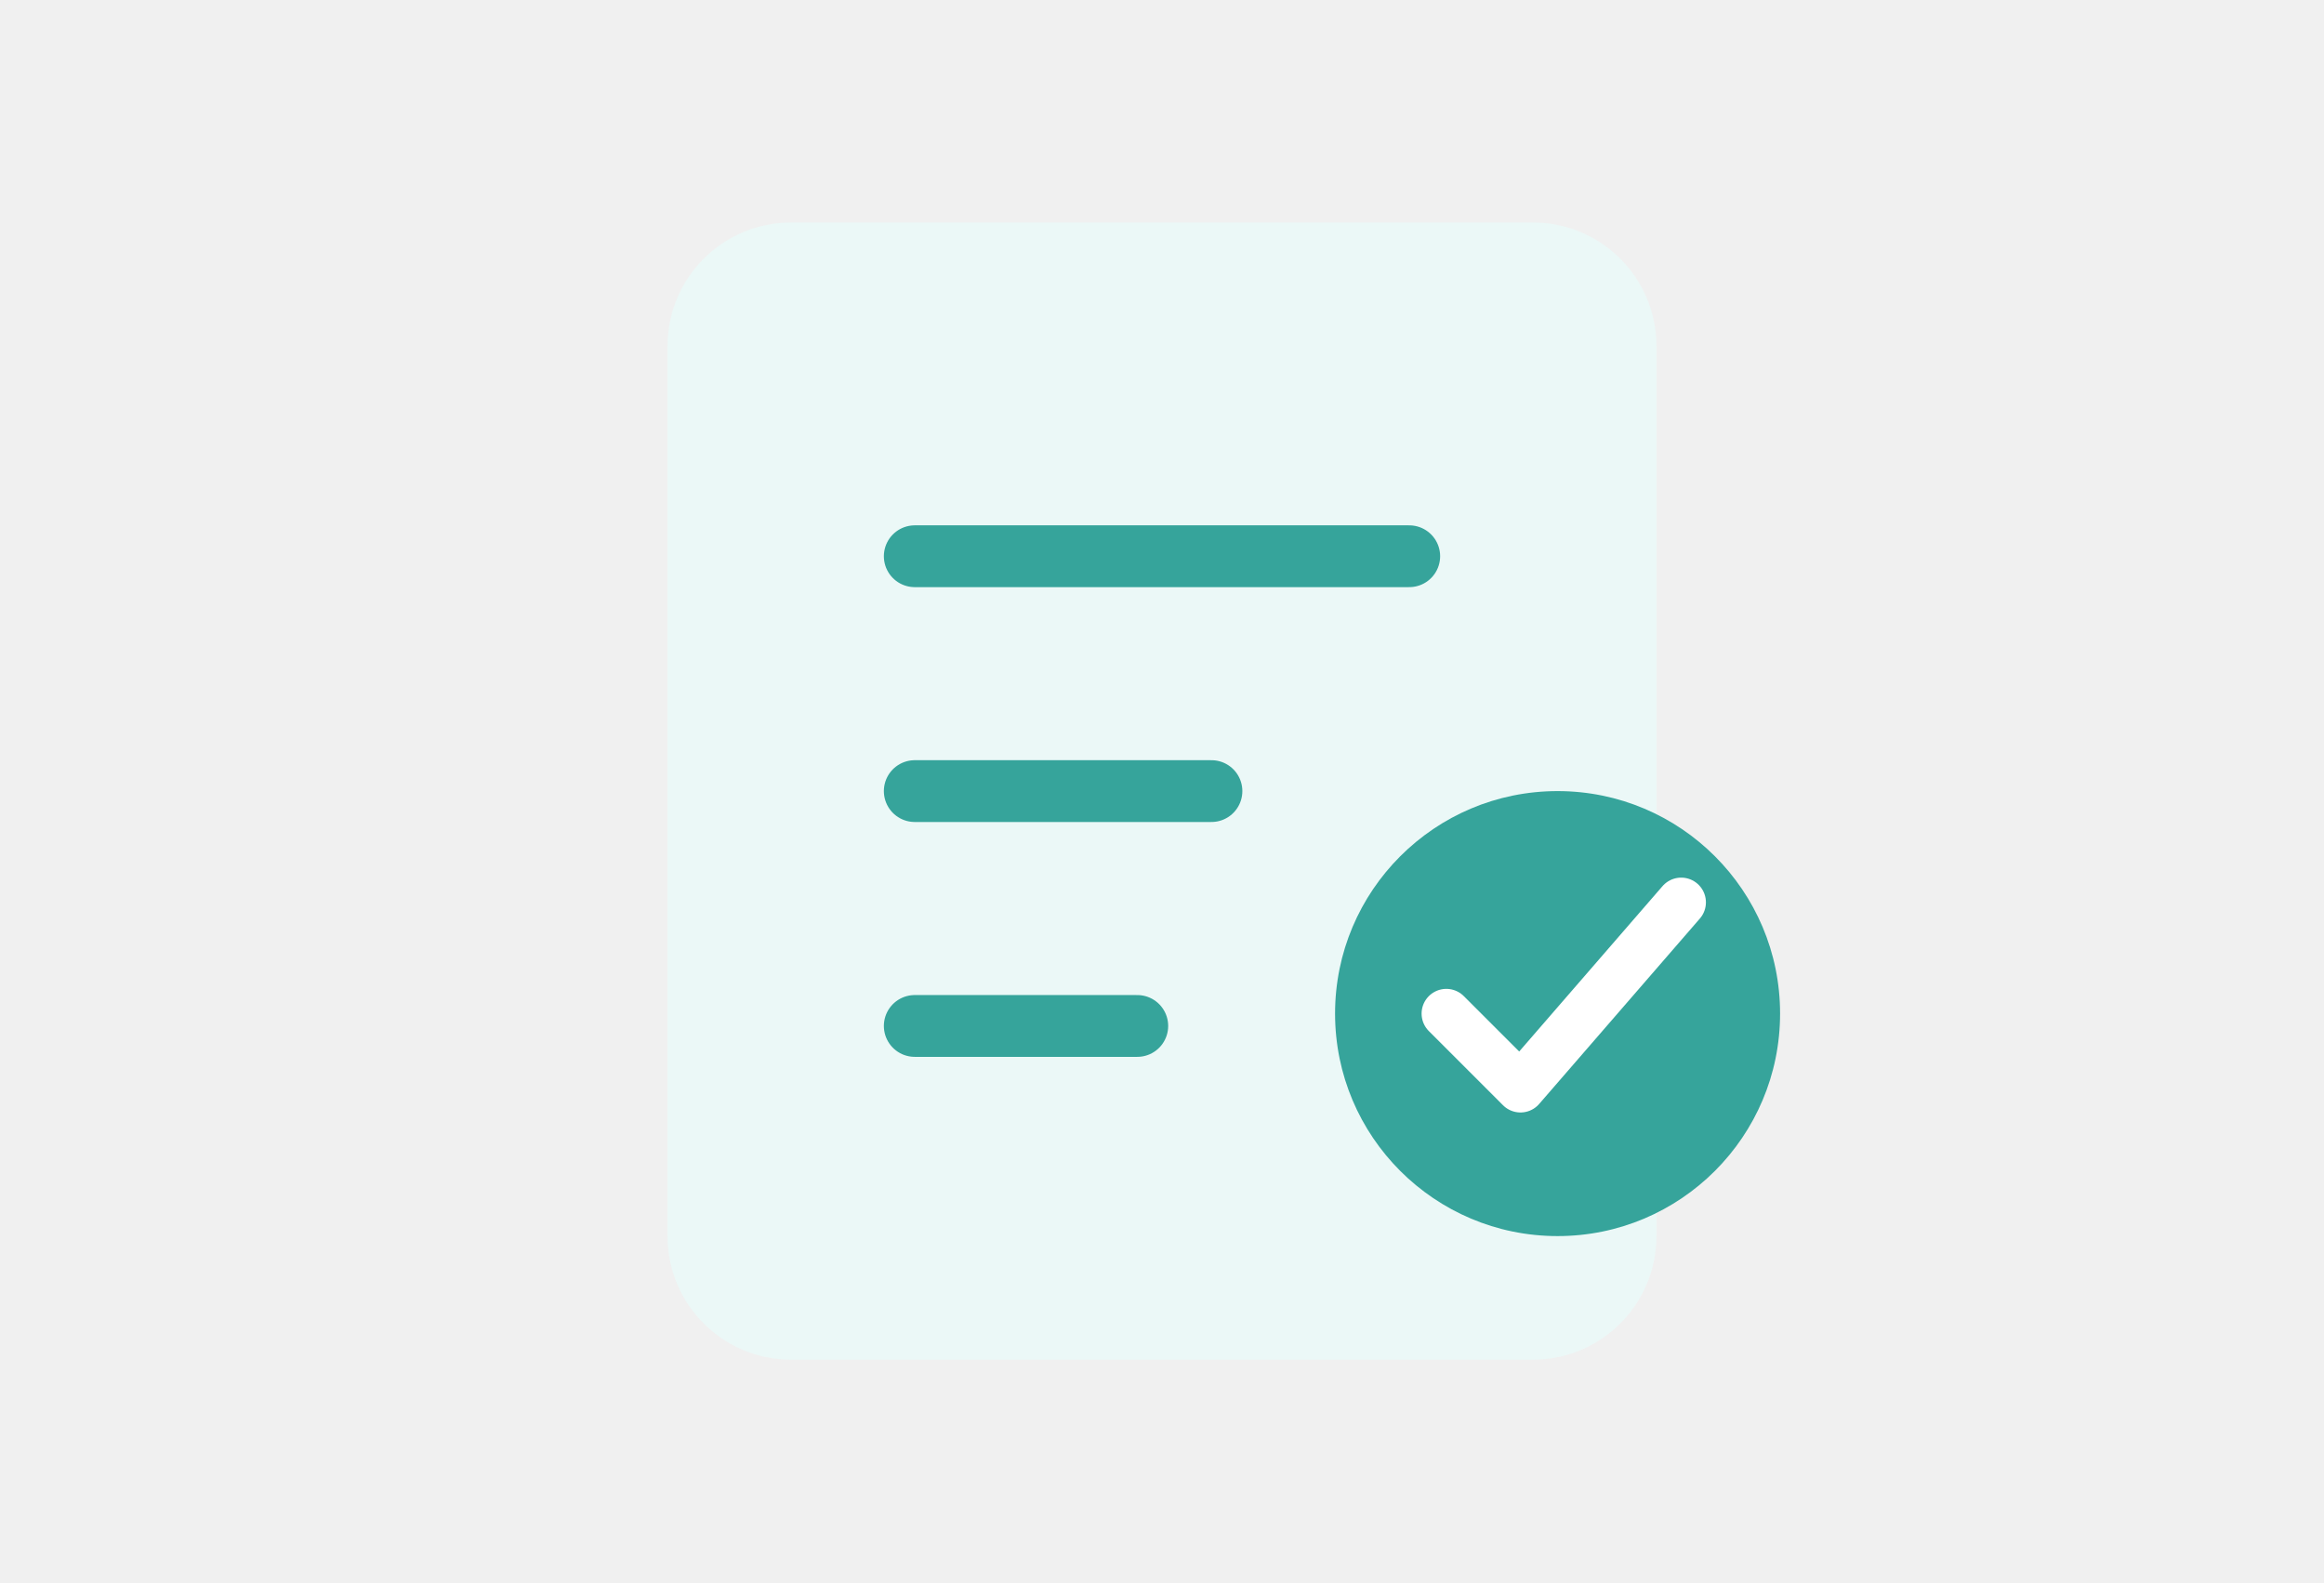
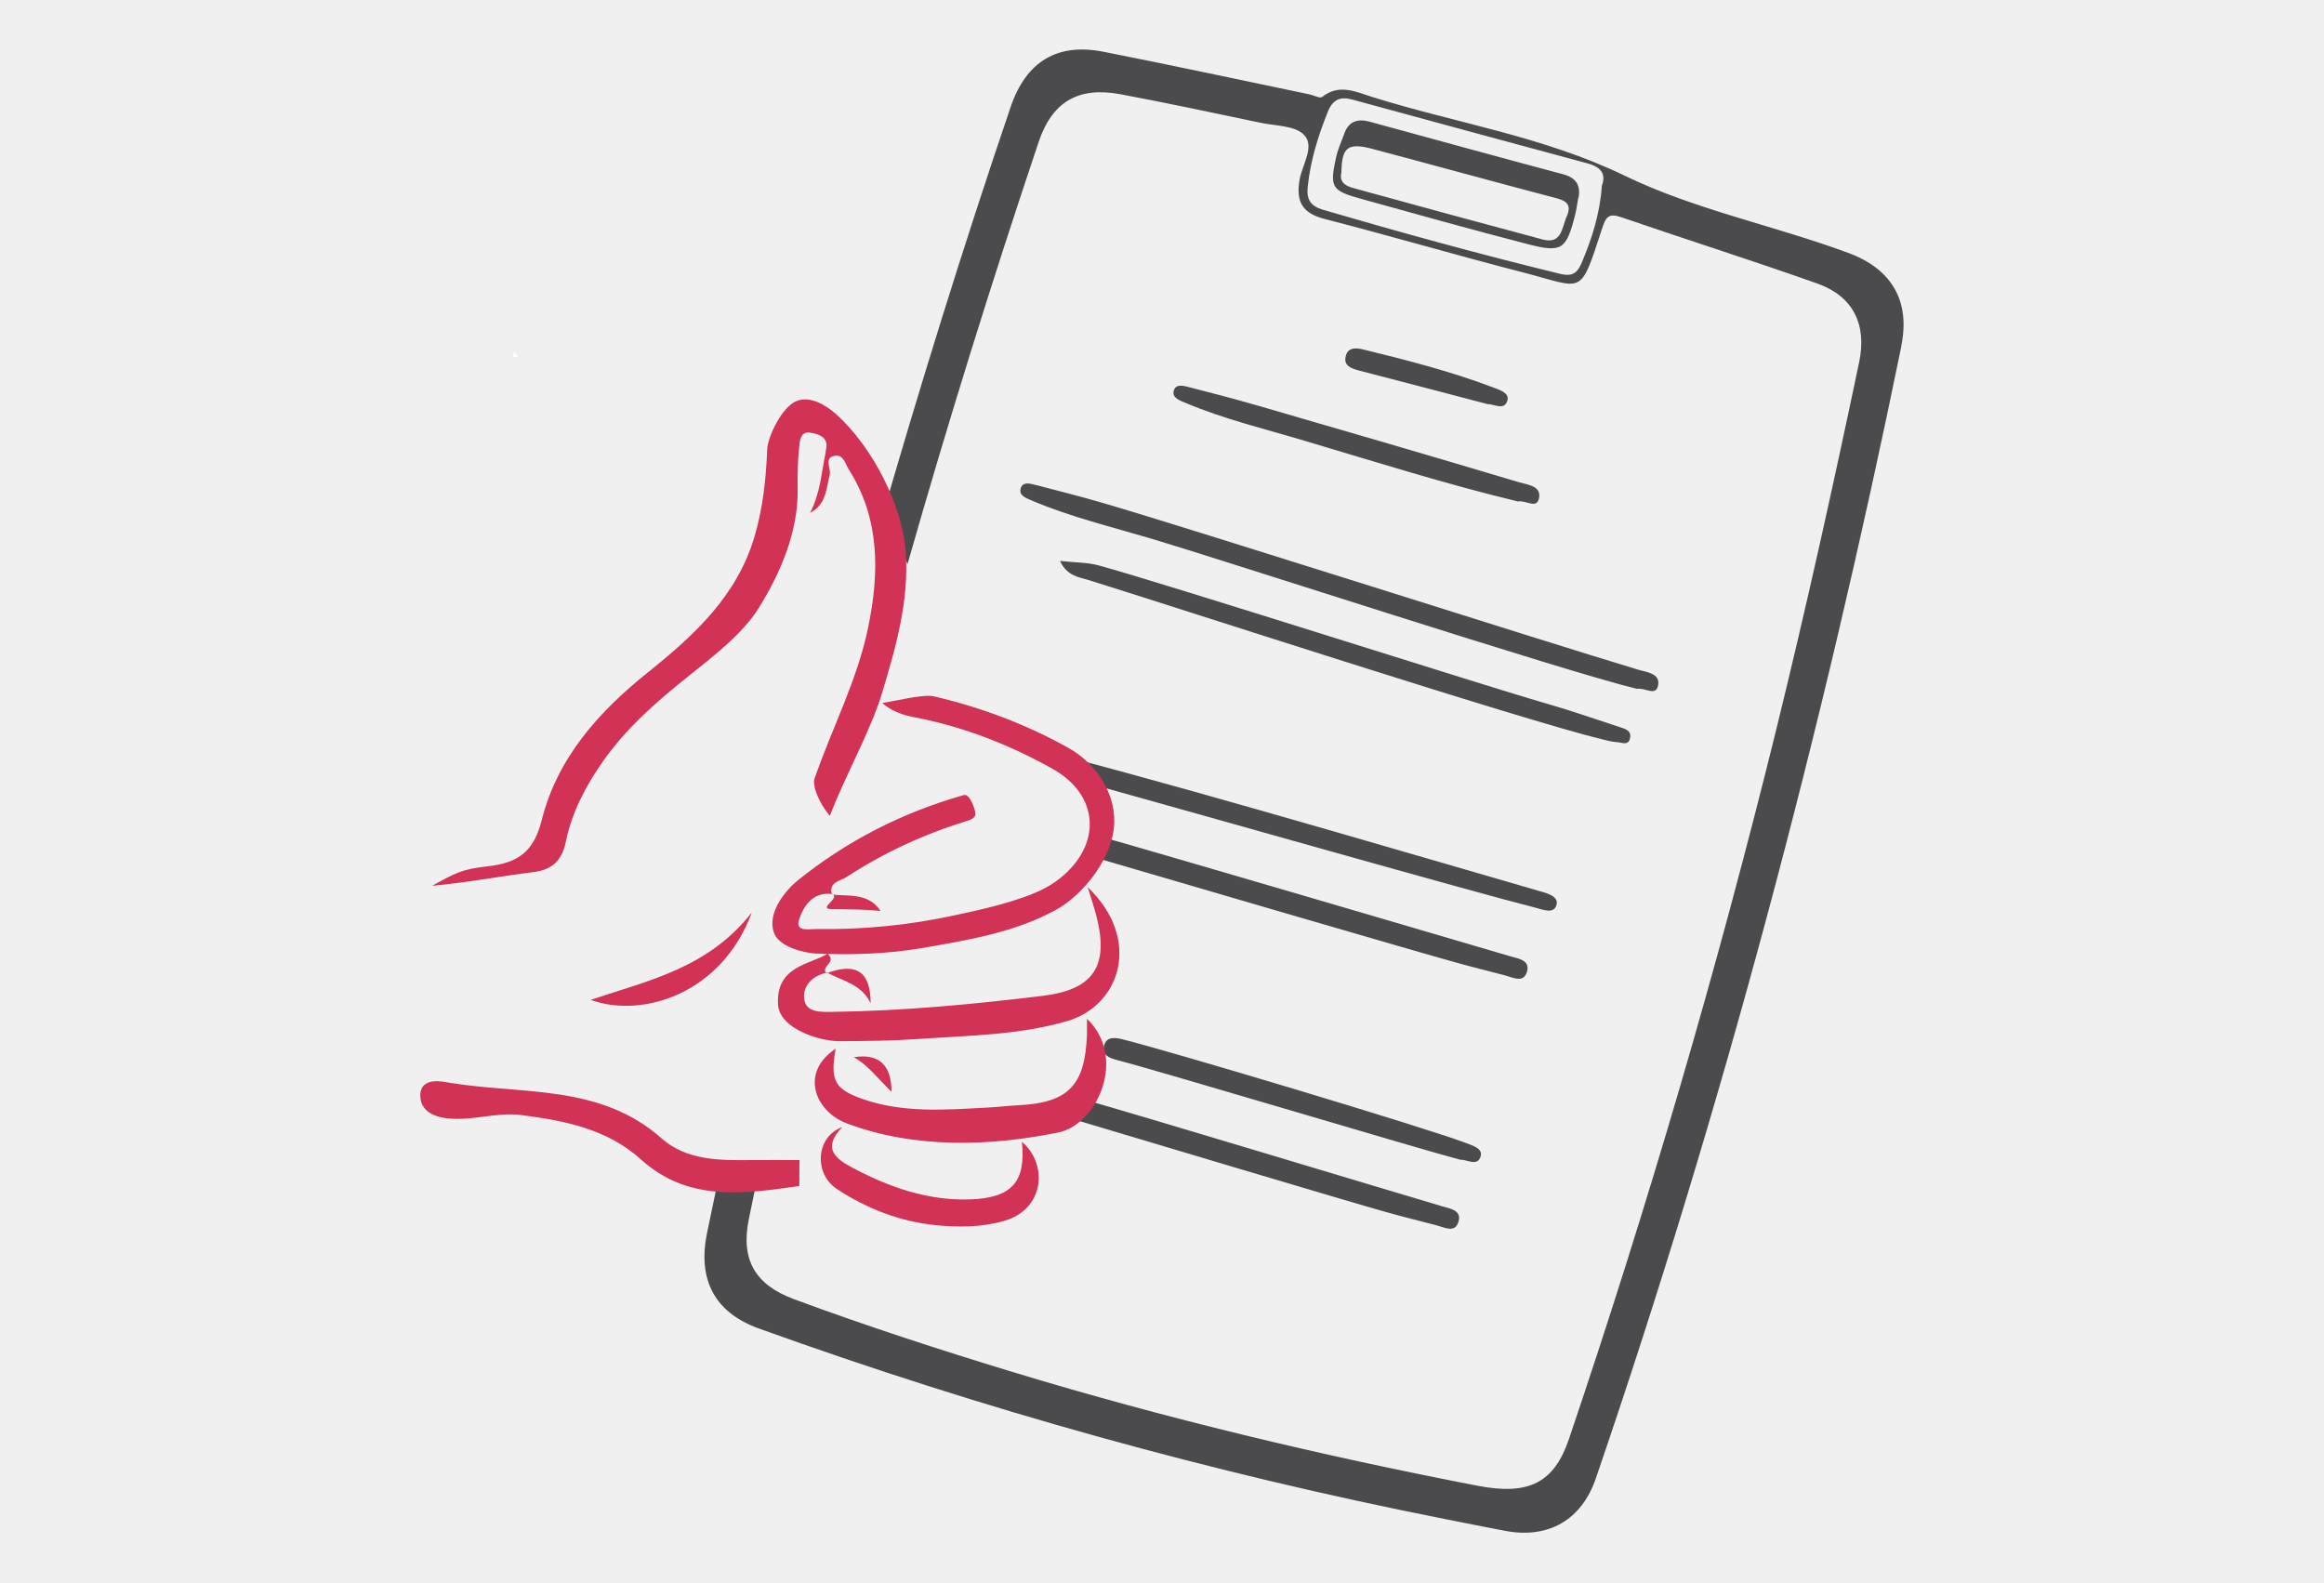
<svg xmlns="http://www.w3.org/2000/svg" width="188" height="128" viewBox="0 0 188 128" fill="none">
-   <rect x="54" y="18" width="80" height="92" rx="10" fill="#EBF8F7" />
-   <path d="M74 45h40M74 64h24M74 83h18" stroke="#36A49B" stroke-width="5" stroke-linecap="round" />
-   <circle cx="126" cy="82" r="18" fill="#36A49B" />
-   <path d="m117 82 6 6 13-15" stroke="white" stroke-width="4" stroke-linecap="round" stroke-linejoin="round" />
+   <g id="Property=Validate">
+     <path id="Vector" d="M41.62 28.42C41.57 28.57 41.52 28.73 41.47 28.88C41.63 28.88 41.79 28.88 41.95 28.89C41.84 28.73 41.72 28.58 41.61 28.42H41.62Z" fill="white" />
+     <path id="Vector_2" d="M101.6 32.77C108.7 34.83 115.81 36.9 122.9 39.02C123.55 39.21 124.7 39.3 124.5 40.3C124.32 41.22 123.43 40.44 122.8 40.57C117.02 39.18 111.31 37.38 105.57 35.67C102.33 34.7 99.04 33.92 95.92 32.6C95.44 32.4 94.8 32.19 94.95 31.62C95.11 31 95.78 31.22 96.26 31.34C98.05 31.8 99.84 32.26 101.62 32.78L101.6 32.77ZM153.81 28.01C147.46 59.05 139.36 89.61 129.1 119.59C127.94 122.98 125.25 124.52 121.72 123.84C120.09 123.53 118.46 123.2 116.83 122.88C97.97 119.15 79.49 114 61.4 107.48C57.78 106.18 56.42 103.5 57.2 99.73C57.56 97.97 57.93 96.22 58.3 94.46C59.32 94.72 60.45 94.64 61.48 94.26C61.18 95.71 60.88 97.16 60.58 98.61C59.91 101.86 61.04 103.92 64.22 105.1C70.05 107.26 75.96 109.18 81.9 110.99C94.28 114.75 106.84 117.75 119.54 120.2C123.69 121 125.73 119.95 126.93 116.39C133.31 97.52 138.91 78.41 143.68 59.06C146.11 49.18 148.31 39.24 150.4 29.28C151.03 26.25 149.91 23.97 147.02 22.94C141.74 21.07 136.41 19.38 131.11 17.56C130.14 17.23 129.91 17.56 129.62 18.43C127.77 24.06 128.2 23.33 123.21 22.04C117.85 20.66 112.54 19.1 107.18 17.72C105.37 17.26 104.82 16.35 105.13 14.54C105.34 13.32 106.39 11.84 105.49 10.91C104.77 10.16 103.21 10.19 102.01 9.94C98.22 9.15 94.43 8.33 90.61 7.62C87.21 6.99 85.11 8.26 84.03 11.46C80.23 22.78 76.68 34.17 73.41 45.65C73 44.51 72.2 43.54 71.02 43.01C74.34 31.48 77.89 20.03 81.75 8.67C83 4.99 85.5 3.44 89.28 4.19C94.83 5.28 100.37 6.48 105.91 7.63C106.27 7.7 106.78 7.99 106.96 7.84C108.33 6.75 109.69 7.43 110.99 7.84C117.78 9.97 124.82 11.02 131.4 14.2C137.09 16.96 143.51 18.24 149.52 20.46C153.06 21.77 154.55 24.38 153.8 28.01H153.81ZM128.43 13.22C122.09 11.5 115.75 9.8 109.41 8.06C108.39 7.78 107.81 8.06 107.41 9.05C106.63 11 106.01 12.98 105.79 15.09C105.68 16.13 105.99 16.66 107.02 16.97C113.39 18.83 119.78 20.59 126.23 22.16C127.14 22.38 127.58 22.13 127.93 21.31C128.78 19.31 129.43 17.27 129.58 15.03C129.98 13.98 129.39 13.48 128.43 13.22ZM127.68 15.98C127.59 16.46 127.53 16.95 127.41 17.43C126.7 20.19 126.34 20.46 123.62 19.76C119.1 18.59 114.61 17.34 110.12 16.09C107.7 15.42 107.55 15.16 108.08 12.74C108.22 12.09 108.51 11.46 108.74 10.83C109.09 9.82 109.81 9.58 110.78 9.84C115.99 11.26 121.2 12.7 126.42 14.09C127.44 14.36 127.88 14.92 127.7 15.98H127.68ZM125.62 15.96C120.75 14.68 115.9 13.34 111.04 12.05C109.02 11.52 108.55 11.89 108.51 13.97C108.32 14.78 108.9 15.06 109.5 15.22C114.59 16.62 119.68 18.01 124.78 19.37C126.37 19.8 126.34 18.38 126.74 17.51C127.24 16.4 126.5 16.18 125.63 15.96H125.62ZM124.64 72.12C118.78 70.43 97.89 64.27 86.7 61.34C86.7 61.35 86.71 61.37 86.72 61.38C87.32 61.92 87.75 62.6 88.01 63.36C97.54 66.01 119.12 72.15 124.2 73.43C124.81 73.58 125.66 73.97 125.9 73.25C126.13 72.55 125.27 72.3 124.65 72.12H124.64ZM122.16 77.36C118.36 76.24 93.69 68.99 88.68 67.58C88.6 68.17 88.44 68.74 88.18 69.26C96.81 71.79 114.66 77.01 117.86 77.89C119.15 78.25 120.45 78.57 121.75 78.91C122.4 79.08 123.25 79.57 123.53 78.6C123.8 77.64 122.74 77.54 122.16 77.36ZM130.8 60.04C131.2 60.06 131.76 60.37 131.87 59.68C131.97 59.1 131.48 58.97 131.05 58.83C129.11 58.2 127.19 57.52 125.24 56.96C120.47 55.6 93.66 47.03 88.87 45.74C87.94 45.49 86.93 45.51 85.75 45.38C86.31 46.59 87.26 46.69 88.04 46.92C94.55 48.94 123.05 58.23 129.68 59.83C130.05 59.92 130.43 60.02 130.81 60.04H130.8ZM118.16 93.82C118.71 93.82 119.54 94.39 119.78 93.54C119.96 92.92 119.14 92.68 118.62 92.48C115.22 91.19 94.32 84.94 90.8 84.08C90.28 83.95 89.54 83.82 89.33 84.54C89.09 85.36 89.72 85.59 90.4 85.77C93.85 86.66 114.68 92.92 118.15 93.83L118.16 93.82ZM116.63 97.58C112.71 96.43 91.4 89.98 87.46 88.89C87.43 88.89 87.41 88.88 87.38 88.87C86.99 89.43 86.47 89.91 85.83 90.25C92.86 92.34 108.96 97.18 112.32 98.11C113.61 98.47 114.91 98.79 116.21 99.13C116.86 99.3 117.71 99.79 117.99 98.82C118.26 97.86 117.2 97.76 116.62 97.58H116.63ZM120.32 32.69C120.87 32.68 121.7 33.25 121.94 32.4C122.12 31.78 121.3 31.54 120.78 31.34C117.38 30.05 113.87 29.15 110.35 28.29C109.83 28.16 109.09 28.03 108.88 28.75C108.64 29.57 109.27 29.8 109.95 29.98C113.4 30.87 116.85 31.78 120.32 32.69ZM83.87 39.26C83.39 39.13 82.72 38.91 82.56 39.54C82.41 40.1 83.05 40.32 83.53 40.52C86.65 41.84 89.95 42.63 93.18 43.59C98.92 45.3 126.64 54.34 132.43 55.73C133.06 55.6 133.95 56.37 134.13 55.46C134.33 54.46 133.18 54.38 132.53 54.18C125.44 52.06 96.32 42.76 89.22 40.69C87.44 40.17 85.65 39.72 83.86 39.25L83.87 39.26Z" fill="#4B4B4D" />
+     <path id="Vector_3" d="M66.91 78.69C68.18 79.37 69.71 79.62 70.43 81.17C70.43 78.69 69.35 77.8 66.85 78.74C66.35 78.16 67.74 77.88 66.95 77.16C65.54 78.03 62.74 78.16 62.94 81.28C63.07 83.25 66.34 84.23 67.84 84.23C70.02 84.23 72.2 84.2 74.38 84.05C78.39 83.77 82.46 83.74 86.35 82.6C90.64 81.34 92.4 75.99 87.99 71.77C88.28 72.73 88.52 73.42 88.7 74.14C89.72 78.13 88.48 80.06 84.38 80.56C78.74 81.25 73.09 81.78 67.4 81.86C66.44 81.87 65.25 81.94 65.07 80.9C64.88 79.82 65.67 78.94 66.89 78.69H66.9H66.91ZM67.33 72.33C68.01 72.66 66.09 73.53 67.29 73.55C68.45 73.57 69.92 73.55 71.23 73.7C70.27 72.17 68.49 72.54 67.3 72.36C67.01 71.35 67.98 71.28 68.45 70.97C71.44 69.02 74.66 67.52 78.07 66.46C78.45 66.34 78.95 66.21 78.9 65.79C78.84 65.29 78.41 64.19 77.97 64.32C73.02 65.72 68.53 68.01 64.53 71.23C63.68 71.91 61.95 73.83 62.64 75.54C63.06 76.57 64.94 77.08 65.97 77.14C68.77 77.28 71.9 77.17 74.63 76.69C78.33 76.05 82.07 75.44 85.42 73.61C87.74 72.33 90.12 69.23 90.14 66.45C90.16 63.89 88.47 61.64 86.42 60.5C83 58.59 79.37 57.23 75.57 56.34C74.72 56.14 72.67 56.66 71.37 56.88C72.48 57.8 73.5 57.93 74.48 58.13C78.26 58.91 81.81 60.33 85.15 62.2C88.95 64.33 89.15 68.35 85.73 71.07C85 71.65 84.19 72.06 83.32 72.4C81.34 73.15 79.28 73.61 77.22 74.05C73.53 74.85 69.79 75.22 66.02 75.16C65.47 75.15 64.31 75.42 64.64 74.4C65.01 73.28 65.76 72.12 67.35 72.33H67.33ZM66.81 36.52C66.45 38.19 66.36 39.92 65.53 41.49C66.84 40.82 66.83 39.56 67.12 38.4C67.25 37.89 66.62 37.08 67.49 36.88C68.23 36.71 68.38 37.54 68.67 37.99C71.2 41.99 71.14 46.33 70.23 50.76C69.35 55.04 67.3 58.91 65.89 63C65.69 63.57 66.27 65 67.13 66C68.37 62.75 70.41 59.18 71.35 56.08C72.47 52.35 73.55 48.61 73.27 44.66C73 40.91 70.6 36.16 67.63 33.5C66.85 32.81 65.56 31.98 64.42 32.45C63.26 32.92 62.11 35.31 62.06 36.36C61.97 38.73 61.72 41.07 61.05 43.36C59.65 48.19 56.16 51.39 52.43 54.38C48.43 57.58 45.08 61.32 43.82 66.36C43.17 68.94 41.88 69.82 39.41 70.09C37.37 70.32 36.84 70.62 34.96 71.66C37.73 71.41 40.44 70.89 43.18 70.55C44.77 70.35 45.49 69.51 45.78 68.06C46.27 65.71 47.36 63.62 48.73 61.66C50.64 58.92 53.13 56.74 55.71 54.69C57.81 53.02 60.14 51.2 61.39 49.17C63.11 46.39 64.6 43.04 64.53 39.43C64.51 38.38 64.53 37.32 64.64 36.27C64.69 35.73 64.72 34.88 65.52 35C66.24 35.11 67.18 35.39 66.76 36.57L66.78 36.52H66.81ZM64.66 95.94C64.66 95.77 64.67 94.02 64.68 93.85C63.4 93.85 62.11 93.84 60.83 93.85C58.23 93.88 55.55 93.9 53.5 92.08C48.53 87.68 42.23 88.56 36.4 87.6C36.01 87.54 34 87.01 34 88.63C34 90.25 35.85 90.44 36.26 90.48C38.23 90.69 40.21 89.95 42.18 90.21C45.55 90.65 49.07 91.28 51.86 93.81C55.68 97.26 60.19 96.58 64.67 95.95L64.66 95.94ZM67.59 84.85C64.68 86.77 65.92 89.91 68.5 90.88C73.97 92.94 80.06 92.75 85.64 91.61C88.76 90.97 91.21 85.55 87.93 82.42C87.93 82.94 87.94 83.33 87.93 83.72C87.77 87.85 86.41 89.23 82.29 89.42C81.5 89.46 80.71 89.56 79.93 89.6C76.51 89.78 73.07 90.07 69.75 88.9C67.51 88.11 67.14 87.39 67.6 84.86L67.59 84.85ZM68.12 91.19C65.97 91.98 65.85 94.95 67.66 96.16C70.1 97.79 72.85 98.84 75.74 99.12C77.52 99.29 79.36 99.3 81.2 98.78C84.47 97.87 84.83 94.23 82.67 92.37C82.99 95.59 81.9 96.9 78.52 97.03C75.07 97.16 71.9 96.04 68.91 94.44C67.59 93.74 66.49 92.88 68.12 91.2V91.19ZM60.82 73.82C57.28 78.32 52.53 79.3 47.78 80.89C51.96 82.41 58.39 80.41 60.82 73.82ZM69.06 85.53C70.13 86.09 70.99 87.22 72.12 88.33C72.12 86.15 71.09 85.2 69.06 85.53Z" fill="#D13255" />
+   </g>
</svg>
